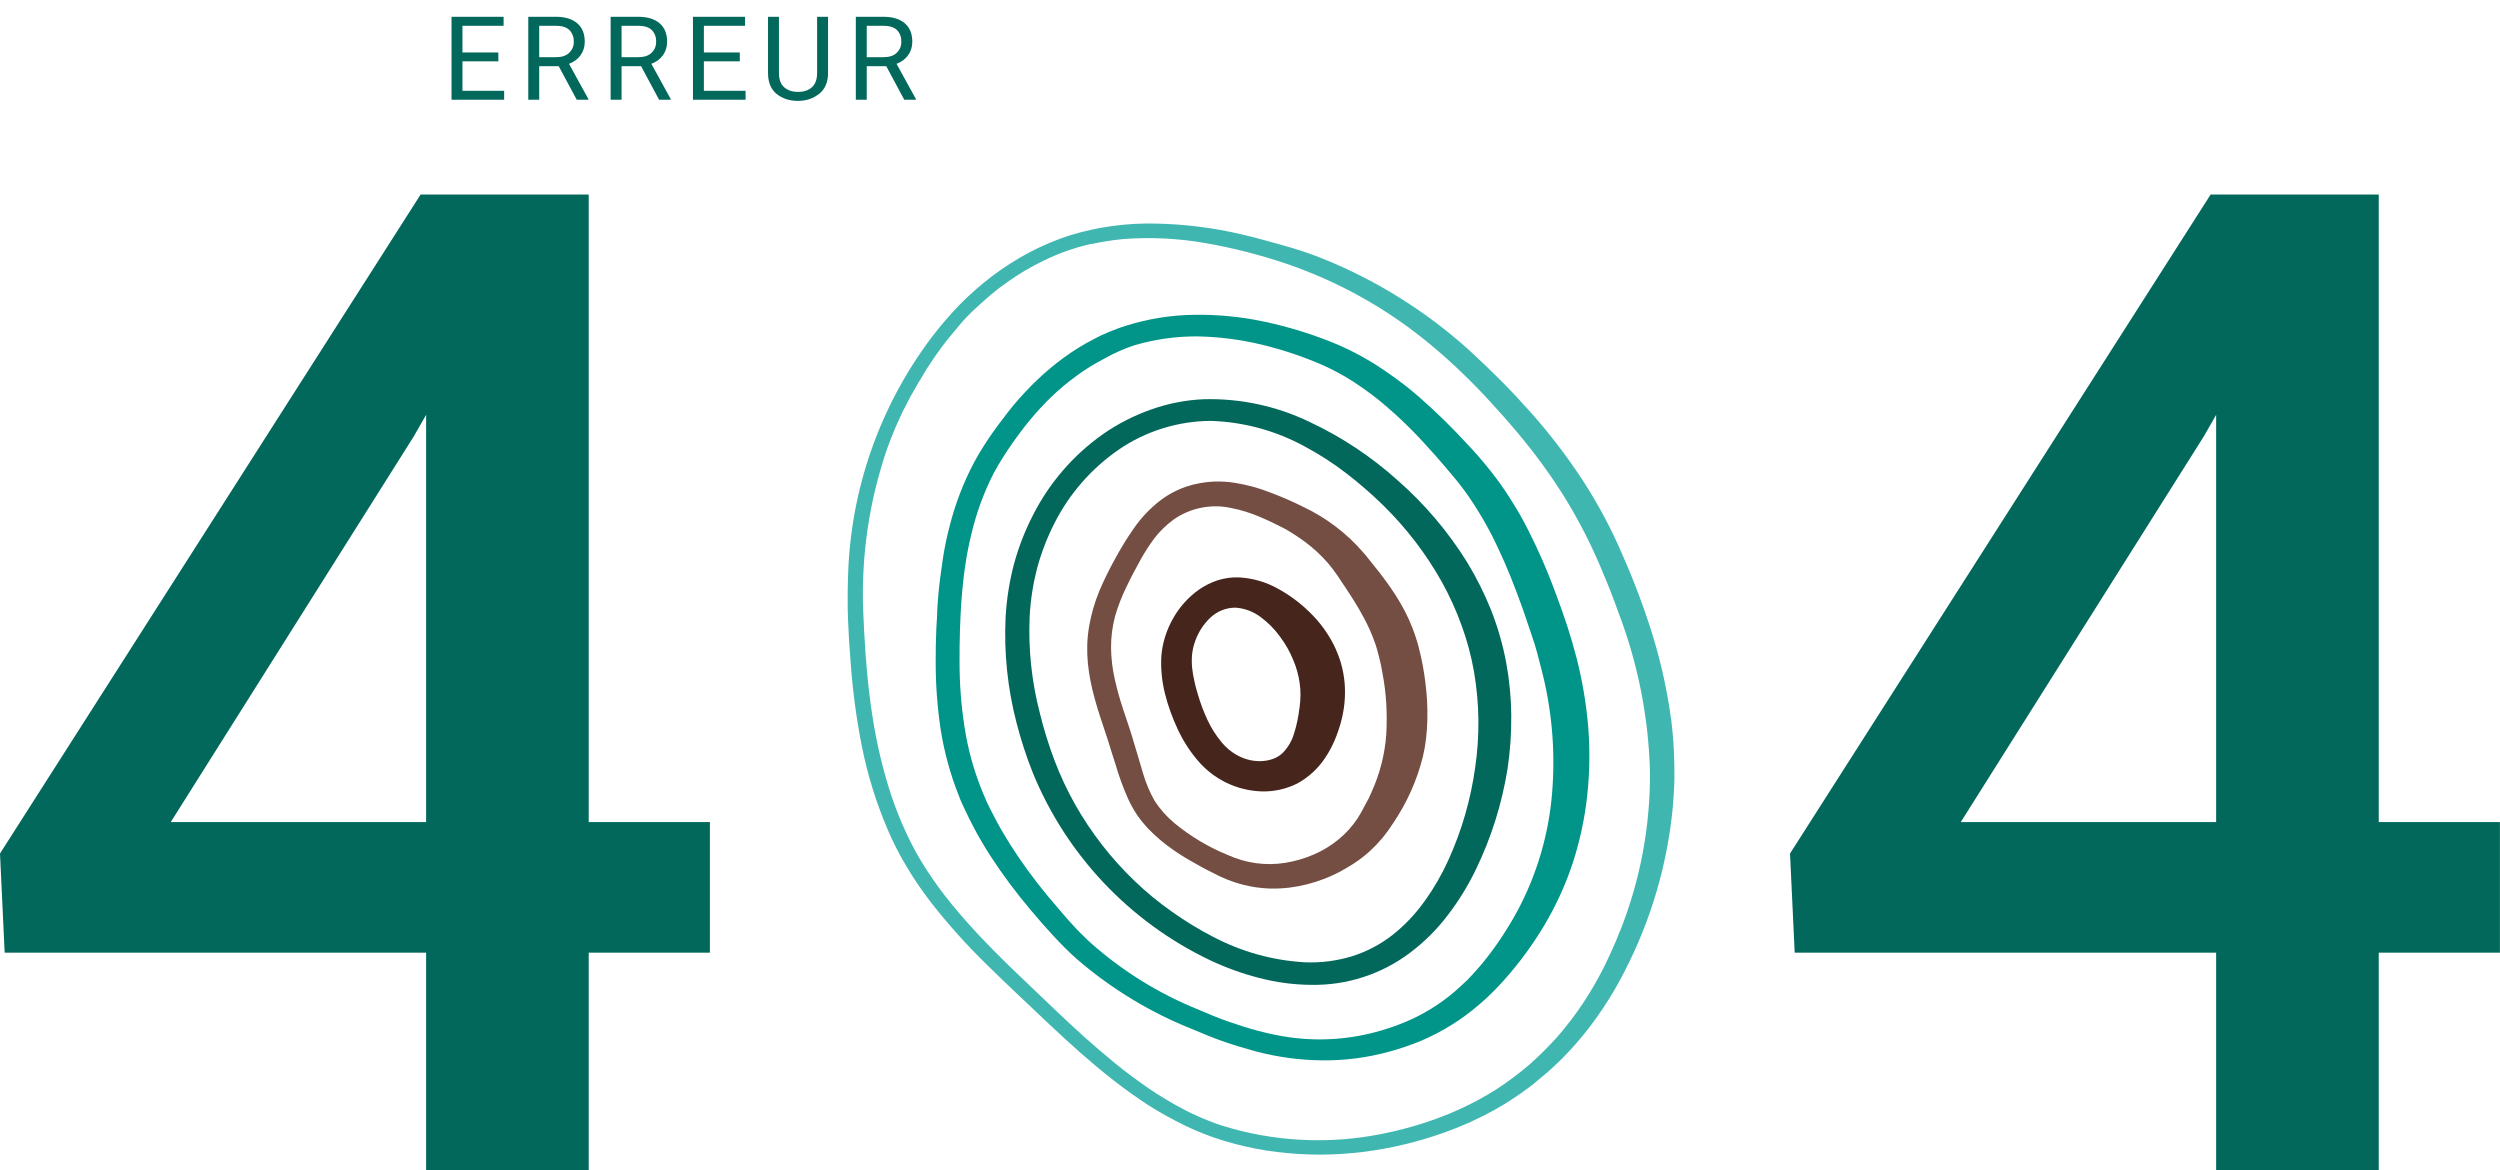
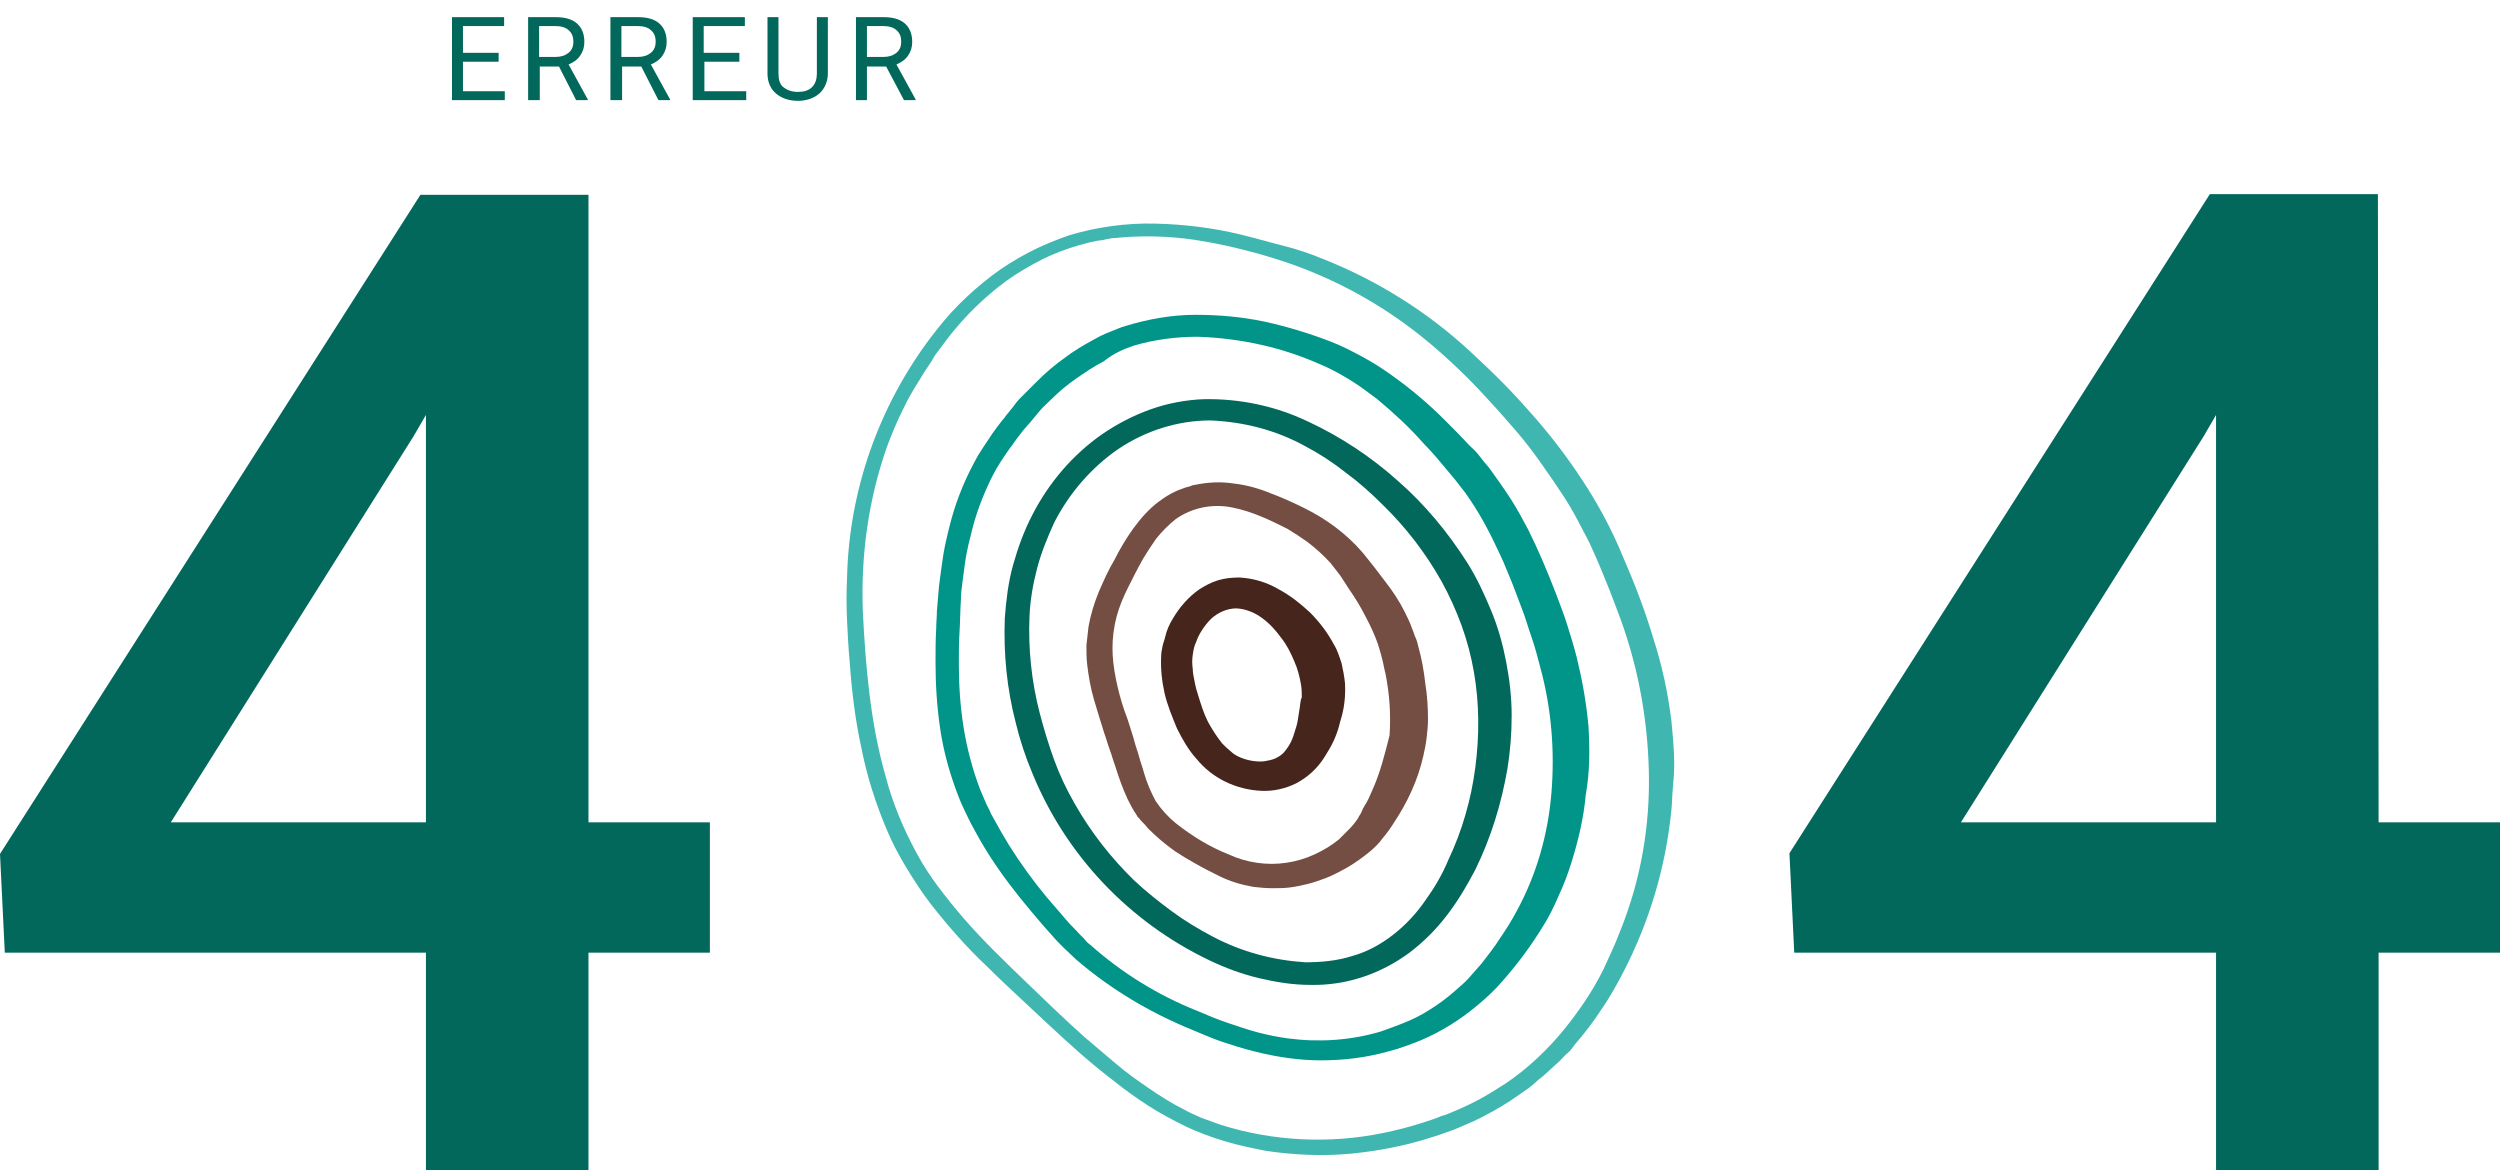
- <svg xmlns="http://www.w3.org/2000/svg" id="Calque_1" data-name="Calque 1" viewBox="0 0 364.52 170.54">
-   <defs>
-     <style>.cls-1,.cls-7{isolation:isolate;}.cls-2,.cls-7{fill:#03685c;}.cls-3{fill:#45251c;}.cls-4{fill:#744d43;}.cls-5{fill:#009588;}.cls-6{fill:#3fb7b0;}.cls-7{font-size:17px;font-family:Roboto-Regular, Roboto;letter-spacing:0.09em;}</style>
-   </defs>
-   <g class="cls-1">
-     <path class="cls-2" d="M238.71,408.26h17.67v19.05H238.71V459H215V427.31H153.55l-.68-14.46,61.33-96.09h24.51Zm-60.94,0H215V348.89L213.22,352Z" transform="translate(-152.87 -288.4)" />
+ <svg xmlns="http://www.w3.org/2000/svg" version="1.1" id="Calque_1" x="0px" y="0px" viewBox="0 0 364.5 170.5" style="enable-background:new 0 0 364.5 170.5;" xml:space="preserve">
+   <style type="text/css">
+ 	.st0{fill:#03685C;}
+ 	.st1{fill:#45251C;}
+ 	.st2{fill:#744D43;}
+ 	.st3{fill:#009588;}
+ 	.st4{fill:#3FB7B0;}
+ 	.st5{enable-background:new    ;}
+ </style>
+   <g>
+     <path class="st0" d="M85.8,119.9h17.7v19H85.8v31.7H62.1v-31.7H0.7L0,124.5l61.3-96.1h24.5V119.9z M24.9,119.9h37.2V60.5l-1.8,3.1   L24.9,119.9z" />
  </g>
-   <g class="cls-1">
-     <path class="cls-2" d="M499.71,408.26h17.67v19.05H499.71V459H476V427.31H414.55l-.68-14.46,61.33-96.09h24.51Zm-60.94,0H476V348.89L474.22,352Z" transform="translate(-152.87 -288.4)" />
+   <g>
+     <path class="st0" d="M346.8,119.9h17.7v19h-17.7v31.7h-23.7v-31.7h-61.5l-0.7-14.5l61.3-96.1h24.5L346.8,119.9z M285.9,119.9h37.2   V60.5l-1.8,3.1L285.9,119.9z" />
  </g>
-   <g id="Ecoteka_short_logo_light" data-name="Ecoteka short logo light">
-     <path id="Tracé_2041-2" data-name="Tracé 2041-2" class="cls-3" d="M348.93,388a16,16,0,0,0-.54-2.92,16.64,16.64,0,0,0-1.09-2.74,17.77,17.77,0,0,0-3.46-4.66,20.78,20.78,0,0,0-4.59-3.42,13.08,13.08,0,0,0-5.69-1.67,9.19,9.19,0,0,0-3.08.4,10.57,10.57,0,0,0-2.72,1.33,12.92,12.92,0,0,0-3.88,4.31,14,14,0,0,0-1.14,2.64c-.13.46-.26.91-.35,1.4a13.64,13.64,0,0,0-.19,1.43,18.29,18.29,0,0,0,.55,5.51,28.65,28.65,0,0,0,1.82,5.07,20,20,0,0,0,2.89,4.55,12.73,12.73,0,0,0,9.31,4.56,10.89,10.89,0,0,0,5.23-1.14,11.39,11.39,0,0,0,4.12-3.8,15.08,15.08,0,0,0,1.35-2.5,20.9,20.9,0,0,0,.92-2.66,16.56,16.56,0,0,0,.54-5.69Zm-6.59,3.64c-.07.61-.17,1.23-.3,1.85a15.33,15.33,0,0,1-.46,1.77,6.8,6.8,0,0,1-1.61,2.85,3.85,3.85,0,0,1-1.23.84,5.32,5.32,0,0,1-1.58.4,6.56,6.56,0,0,1-3.33-.55,7.51,7.51,0,0,1-1.52-.9,8.54,8.54,0,0,1-1.3-1.25,14.93,14.93,0,0,1-2.07-3.25,26,26,0,0,1-1.41-3.75,17.82,17.82,0,0,1-.51-1.94,16.2,16.2,0,0,1-.33-1.95,10.69,10.69,0,0,1,0-2,8.4,8.4,0,0,1,.46-1.92,9.22,9.22,0,0,1,.89-1.81,8.83,8.83,0,0,1,1.3-1.56A5.32,5.32,0,0,1,333,377a6.85,6.85,0,0,1,3.72,1.4,12.92,12.92,0,0,1,2.81,2.86,15.39,15.39,0,0,1,1.9,3.35,13.28,13.28,0,0,1,.95,3.45,11.48,11.48,0,0,1,.11,1.76,15.75,15.75,0,0,1-.14,1.82Z" transform="translate(-152.87 -288.4)" />
-     <path id="Tracé_2042-2" data-name="Tracé 2042-2" class="cls-4" d="M360.71,388a38.08,38.08,0,0,0-1-5.28c-.1-.43-.24-.86-.38-1.3s-.29-.89-.46-1.32a24.19,24.19,0,0,0-1.14-2.55,34.21,34.21,0,0,0-2.88-4.55c-.51-.72-1.06-1.4-1.6-2.07l-.8-1-.4-.5-.43-.5a26.36,26.36,0,0,0-8.68-6.6,50.42,50.42,0,0,0-4.83-2.11,24.45,24.45,0,0,0-5.27-1.43,14.93,14.93,0,0,0-5.69.2,4.12,4.12,0,0,0-.69.18c-.24.07-.47.13-.7.21a14,14,0,0,0-1.34.55,12.89,12.89,0,0,0-2.46,1.51,18.31,18.31,0,0,0-3.77,4,45.16,45.16,0,0,0-2.74,4.46,47.51,47.51,0,0,0-2.3,4.7,24.18,24.18,0,0,0-1.48,5.14,20.26,20.26,0,0,0-.27,2.69,21.82,21.82,0,0,0,.09,2.68,30.25,30.25,0,0,0,1,5.16c.45,1.67,1,3.29,1.54,4.9.29.8.51,1.59.76,2.38s.51,1.58.76,2.4a39.71,39.71,0,0,0,1.76,4.82,16.65,16.65,0,0,0,1.26,2.31,4,4,0,0,0,.38.54c.13.17.26.36.4.53.27.34.57.65.86,1a24.36,24.36,0,0,0,3.93,3.31,31.73,31.73,0,0,0,2.84,1.74c1.18.7,2.39,1.32,3.6,1.9a18.67,18.67,0,0,0,5,1.61,18.28,18.28,0,0,0,2.66.25,19.61,19.61,0,0,0,2.65-.14,20.74,20.74,0,0,0,2.59-.49,22,22,0,0,0,2.5-.8,20.77,20.77,0,0,0,3.28-1.61,18.66,18.66,0,0,0,3.36-2.43,20.76,20.76,0,0,0,1.83-1.92,21.91,21.91,0,0,0,1.56-2.16,30.3,30.3,0,0,0,4.33-9.69,22.58,22.58,0,0,0,.47-2.71c.1-.91.16-1.78.18-2.66A35.56,35.56,0,0,0,360.71,388Zm-7.81,15.8c-.29.69-.62,1.36-1,2-.17.32-.35.68-.53,1s-.35.6-.54.9a15.71,15.71,0,0,1-1.27,1.65,13.87,13.87,0,0,1-1.52,1.45,15.24,15.24,0,0,1-3.62,2.2,17.64,17.64,0,0,1-4.15,1.21,14.76,14.76,0,0,1-4.25.05,15,15,0,0,1-4.14-1.2,30,30,0,0,1-7.78-4.65,14.72,14.72,0,0,1-2.87-3.23,19.14,19.14,0,0,1-1.72-4.1c-.23-.76-.45-1.5-.67-2.27s-.47-1.55-.7-2.33-.46-1.56-.72-2.31-.5-1.52-.76-2.26a45.88,45.88,0,0,1-1.25-4.49,21.76,21.76,0,0,1-.54-4.55,17.54,17.54,0,0,1,.57-4.56A26.26,26.26,0,0,1,317.1,374c.68-1.43,1.43-2.84,2.2-4.22a30.22,30.22,0,0,1,1.85-2.85,14.18,14.18,0,0,1,2.82-2.76,10.67,10.67,0,0,1,8.31-1.72,20.7,20.7,0,0,1,4.43,1.38c1.19.5,2.4,1.09,3.56,1.7a30,30,0,0,1,2.87,1.87,21.05,21.05,0,0,1,3.36,3.11,21.45,21.45,0,0,1,1.36,1.78l1.33,2c.87,1.3,1.69,2.62,2.41,3.95a25.38,25.38,0,0,1,1.79,4c.12.33.21.67.31,1s.19.72.28,1.08c.18.72.34,1.45.46,2.2A35.05,35.05,0,0,1,355,391a39.39,39.39,0,0,1,0,4.48,24.48,24.48,0,0,1-2.13,8.37Z" transform="translate(-152.87 -288.4)" />
-     <path id="Tracé_2043-2" data-name="Tracé 2043-2" class="cls-5" d="M384.44,394.33a61.91,61.91,0,0,0-1.68-9.95q-.63-2.43-1.41-4.82c-.53-1.59-1.08-3.14-1.66-4.69a85.07,85.07,0,0,0-4-9.19,48.94,48.94,0,0,0-2.51-4.4,44.73,44.73,0,0,0-2.94-4.17c-.52-.68-1.09-1.33-1.65-2s-1.1-1.23-1.67-1.84c-1.13-1.22-2.27-2.42-3.46-3.58s-2.42-2.31-3.69-3.42-2.6-2.14-4-3.13a42.84,42.84,0,0,0-4.3-2.74,39.78,39.78,0,0,0-4.62-2.19,60.12,60.12,0,0,0-9.64-2.91,45.5,45.5,0,0,0-10.08-1,34.45,34.45,0,0,0-10.07,1.59c-.82.24-1.62.57-2.42.88a19.82,19.82,0,0,0-2.33,1.1,33.2,33.2,0,0,0-4.33,2.68,37.93,37.93,0,0,0-3.89,3.26c-.62.57-1.2,1.19-1.78,1.8-.29.3-.57.62-.85.93s-.54.63-.82.95l-.8,1c-.26.33-.51.66-.76,1-.52.65-1,1.34-1.48,2s-.93,1.38-1.39,2.09l-.66,1.08-.62,1.1a41.88,41.88,0,0,0-3.61,9.4c-.42,1.62-.76,3.26-1,4.9s-.47,3.29-.62,4.94l-.1,1.24-.08,1.24c0,.83-.08,1.64-.12,2.46-.07,1.64-.11,3.29-.1,4.94a65.71,65.71,0,0,0,.73,9.91,45.11,45.11,0,0,0,2.64,9.62c.28.78.64,1.52,1,2.27s.71,1.5,1.11,2.23c.76,1.48,1.61,2.89,2.5,4.29a78.61,78.61,0,0,0,5.9,7.92c1.06,1.26,2.14,2.5,3.25,3.7.55.6,1.13,1.2,1.71,1.78s1.17,1.14,1.8,1.69a59.37,59.37,0,0,0,16.78,10.17c1.52.64,3,1.26,4.55,1.8s3.11,1,4.7,1.44a39.52,39.52,0,0,0,9.73,1.31,35.36,35.36,0,0,0,9.76-1.28,39.12,39.12,0,0,0,4.68-1.6,32.4,32.4,0,0,0,8.4-5.25,36.66,36.66,0,0,0,3.56-3.49,52.31,52.31,0,0,0,5.9-8,47.31,47.31,0,0,0,2.34-4.46,43.52,43.52,0,0,0,1.84-4.67,49.06,49.06,0,0,0,2.12-9.87A53.06,53.06,0,0,0,384.44,394.33Zm-66.25-55.56a31.65,31.65,0,0,1,9.33-1.32,43.4,43.4,0,0,1,9.35,1.21,53.86,53.86,0,0,1,8.92,3,34,34,0,0,1,4.12,2.21c1.31.84,2.59,1.75,3.81,2.71a62.27,62.27,0,0,1,6.83,6.46c1.07,1.15,2.1,2.32,3.12,3.52l1.52,1.81.71.9.69.92a51.18,51.18,0,0,1,4.65,8q1,2.1,1.87,4.26c.58,1.44,1.12,2.9,1.66,4.37s1,3,1.51,4.43.9,3,1.27,4.45a53.84,53.84,0,0,1,1.64,18.18,43.94,43.94,0,0,1-5.07,17.34q-1.08,2-2.36,3.92c-.84,1.27-1.75,2.49-2.71,3.67-.48.6-1,1.14-1.5,1.71a17,17,0,0,1-1.6,1.58,26.35,26.35,0,0,1-3.5,2.8,27.56,27.56,0,0,1-3.9,2.18,32.15,32.15,0,0,1-4.24,1.56,31.61,31.61,0,0,1-13.47,1,38.47,38.47,0,0,1-4.49-.93c-1.48-.38-2.94-.86-4.41-1.37s-2.9-1.11-4.33-1.73a54.09,54.09,0,0,1-15.71-9.73c-.29-.25-.56-.52-.84-.8l-.82-.8c-.52-.57-1.06-1.1-1.58-1.7-1-1.18-2.07-2.37-3.06-3.58a74,74,0,0,1-5.5-7.56c-.82-1.32-1.61-2.66-2.31-4.05-.19-.34-.36-.68-.52-1l-.49-1c-.3-.71-.63-1.41-.9-2.14a41.36,41.36,0,0,1-2.39-8.95,60.78,60.78,0,0,1-.71-9.33c0-1.57,0-3.15.06-4.72s.12-3.15.25-4.71c.05-.79.15-1.56.22-2.34s.18-1.56.3-2.33q.34-2.33.9-4.62a39.52,39.52,0,0,1,3.22-8.8,44.37,44.37,0,0,1,2.46-4c.46-.64.89-1.3,1.38-1.92l.71-.94.75-.92c.49-.62,1-1.18,1.55-1.78s1.08-1.15,1.66-1.69a33.56,33.56,0,0,1,3.6-3,28.12,28.12,0,0,1,4-2.48A24.52,24.52,0,0,1,318.19,338.77Z" transform="translate(-152.87 -288.4)" />
-     <path id="Tracé_2044-2" data-name="Tracé 2044-2" class="cls-6" d="M397,399.86a57.63,57.63,0,0,0-.43-6.3,77,77,0,0,0-2.66-12.3,107,107,0,0,0-4.38-11.75,71.64,71.64,0,0,0-5.91-11.11,84.24,84.24,0,0,0-7.67-10c-1.4-1.56-2.82-3.09-4.29-4.56s-3-2.93-4.53-4.34a71.94,71.94,0,0,0-21.25-13.33c-1.94-.79-3.95-1.45-5.95-2s-4-1.14-6.07-1.61A59.75,59.75,0,0,0,321.36,321a39.59,39.59,0,0,0-12.52,1.72,37.67,37.67,0,0,0-5.86,2.47,42.15,42.15,0,0,0-5.36,3.4,46,46,0,0,0-4.76,4.17,53,53,0,0,0-4.1,4.76,60.62,60.62,0,0,0-12.24,35c-.07,2.09-.08,4.18,0,6.26s.21,4.14.38,6.2a98.9,98.9,0,0,0,1.66,12.36,61.41,61.41,0,0,0,3.7,11.92,41.86,41.86,0,0,0,2.85,5.58,51.58,51.58,0,0,0,3.52,5.16,90.87,90.87,0,0,0,8.31,9.24c1.47,1.46,3,2.88,4.47,4.3l4.5,4.25c3,2.83,6.07,5.6,9.35,8.15,1.63,1.27,3.32,2.47,5.05,3.61a56.19,56.19,0,0,0,5.41,3,38.71,38.71,0,0,0,5.79,2.24,46.43,46.43,0,0,0,6.05,1.37,50.78,50.78,0,0,0,12.38.38A54.85,54.85,0,0,0,362.09,454c1-.33,2-.68,2.92-1.05l1.44-.6.72-.3.7-.34a41.79,41.79,0,0,0,5.43-3c.88-.56,1.72-1.18,2.56-1.79.42-.31.82-.64,1.23-1s.8-.65,1.2-1c.8-.67,1.54-1.4,2.3-2.12.38-.38.72-.76,1.08-1.14s.71-.76,1.05-1.16a47.16,47.16,0,0,0,3.82-5,51.92,51.92,0,0,0,3.17-5.4,65.7,65.7,0,0,0,7.06-23.94c.11-1.05.15-2.1.21-3.15S397,400.91,397,399.86Zm-7.94,24.33c-.72,1.86-1.56,3.68-2.44,5.46a51.64,51.64,0,0,1-3,5.13,49.69,49.69,0,0,1-3.6,4.71,50.2,50.2,0,0,1-4.2,4.18,46.93,46.93,0,0,1-4.75,3.55,44.61,44.61,0,0,1-5.22,2.84l-1.36.6c-.45.2-.93.38-1.39.55-.92.38-1.87.67-2.81,1a55.07,55.07,0,0,1-5.78,1.49,47,47,0,0,1-23.59-1.22c-.46-.17-.94-.3-1.4-.5l-1.38-.55c-.9-.41-1.81-.8-2.69-1.28a49.4,49.4,0,0,1-5.13-3.08c-1.65-1.14-3.26-2.33-4.82-3.6s-3.09-2.59-4.6-3.94c-3-2.7-5.91-5.55-8.86-8.35s-5.82-5.63-8.47-8.66c-1.33-1.51-2.61-3.06-3.8-4.68a53.54,53.54,0,0,1-3.25-5A52,52,0,0,1,282,401.67c-2.23-7.74-2.93-15.88-3.26-24a65,65,0,0,1,3.49-23.87,53.6,53.6,0,0,1,2.36-5.58l.7-1.35.35-.68.38-.66.76-1.33.79-1.3.38-.65.42-.63c.28-.42.55-.85.84-1.27.6-.81,1.17-1.65,1.81-2.44s1.29-1.56,1.94-2.33a25.76,25.76,0,0,1,2.12-2.19c.74-.66,1.49-1.37,2.25-2a27,27,0,0,1,2.41-1.85,35.28,35.28,0,0,1,5.23-3.1,31.58,31.58,0,0,1,7-2.48l.15,0,.9-.18.76-.14.44-.07,1.08-.16.42-.05,1-.11a48.25,48.25,0,0,1,11.94.6,79.6,79.6,0,0,1,11.76,3,66.32,66.32,0,0,1,21,11.77,88.27,88.27,0,0,1,8.73,8.35c1.37,1.48,2.72,3,4,4.53s2.53,3.13,3.71,4.75,2.3,3.29,3.35,5,2,3.45,2.91,5.23c.45.89.87,1.8,1.29,2.7s.82,1.84,1.2,2.77c.79,1.85,1.52,3.73,2.19,5.62a70.17,70.17,0,0,1,4.65,23.35,61.72,61.72,0,0,1-4.38,23.29Z" transform="translate(-152.87 -288.4)" />
-     <path id="Tracé_2045-2" data-name="Tracé 2045-2" class="cls-2" d="M373.23,392.73a45.31,45.31,0,0,0-.76-7.8,42.07,42.07,0,0,0-2.18-7.55,47.1,47.1,0,0,0-3.5-7,53.18,53.18,0,0,0-10.08-11.9,52.58,52.58,0,0,0-13-8.61,33.42,33.42,0,0,0-15.3-3.26,26.07,26.07,0,0,0-7.76,1.52,29.36,29.36,0,0,0-7,3.6,32.4,32.4,0,0,0-10.16,11.77,36.54,36.54,0,0,0-2.81,7.28,39.2,39.2,0,0,0-1.19,7.69,51.44,51.44,0,0,0,1.6,15.33,60.32,60.32,0,0,0,2.39,7.33,52.19,52.19,0,0,0,25.81,27.27A39.8,39.8,0,0,0,336.5,431a30.69,30.69,0,0,0,7.57,1,23.21,23.21,0,0,0,14.38-4.67,27.94,27.94,0,0,0,5.5-5.47,37.83,37.83,0,0,0,4.07-6.59,52.78,52.78,0,0,0,4.66-14.76,48.35,48.35,0,0,0,.54-7.79Zm-12.6,27a23.92,23.92,0,0,1-4.72,5,18.8,18.8,0,0,1-6,3.13,20.65,20.65,0,0,1-6.77.85A32.64,32.64,0,0,1,329.76,425a48.66,48.66,0,0,1-6-3.66,45.43,45.43,0,0,1-5.47-4.5,48.63,48.63,0,0,1-8.67-11.16,47.66,47.66,0,0,1-3-6.42,58.1,58.1,0,0,1-2.11-6.8A47.47,47.47,0,0,1,303,378.36a35.55,35.55,0,0,1,1.06-7,34,34,0,0,1,2.55-6.66A28.93,28.93,0,0,1,315.93,354a24,24,0,0,1,13.5-4.23,30.48,30.48,0,0,1,13.7,3.74,43.52,43.52,0,0,1,6,3.87,59.93,59.93,0,0,1,5.39,4.67,49.86,49.86,0,0,1,8.59,11.21,44.07,44.07,0,0,1,2.89,6.38,39.29,39.29,0,0,1,1.8,6.75,44.28,44.28,0,0,1,.16,13.93,48.79,48.79,0,0,1-3.88,13.43,35.42,35.42,0,0,1-3.45,6Z" transform="translate(-152.87 -288.4)" />
+   <g id="Ecoteka_short_logo_light">
+     <path id="Tracé_2041-2" class="st1" d="M196.1,99.6c-0.1-1-0.3-2-0.5-2.9c-0.3-0.9-0.6-1.9-1.1-2.7c-0.9-1.7-2.1-3.3-3.5-4.7   c-1.4-1.3-2.9-2.5-4.6-3.4c-1.7-1-3.7-1.6-5.7-1.7c-1,0-2.1,0.1-3.1,0.4c-1,0.3-1.9,0.8-2.7,1.3c-1.6,1.1-2.9,2.6-3.9,4.3   c-0.5,0.8-0.9,1.7-1.1,2.6c-0.1,0.5-0.3,0.9-0.4,1.4c-0.1,0.5-0.2,1-0.2,1.4c-0.1,1.9,0.1,3.7,0.5,5.5c0.4,1.7,1.1,3.4,1.8,5.1   c0.8,1.6,1.7,3.2,2.9,4.5c2.3,2.8,5.7,4.4,9.3,4.6c1.8,0.1,3.6-0.3,5.2-1.1c1.7-0.9,3.1-2.2,4.1-3.8c0.5-0.8,1-1.6,1.4-2.5   c0.4-0.9,0.7-1.8,0.9-2.7C196,103.4,196.2,101.5,196.1,99.6L196.1,99.6z M189.5,103.2c-0.1,0.6-0.2,1.2-0.3,1.9   c-0.1,0.6-0.3,1.2-0.5,1.8c-0.3,1.1-0.8,2-1.6,2.9c-0.4,0.4-0.8,0.6-1.2,0.8c-0.5,0.2-1,0.3-1.6,0.4c-1.1,0.1-2.3-0.1-3.3-0.5   c-0.5-0.2-1.1-0.5-1.5-0.9c-0.5-0.4-0.9-0.8-1.3-1.2c-0.8-1-1.5-2.1-2.1-3.2c-0.6-1.2-1-2.5-1.4-3.8c-0.2-0.6-0.4-1.3-0.5-1.9   c-0.1-0.6-0.3-1.3-0.3-2c-0.1-0.7-0.1-1.3,0-2c0.1-0.7,0.2-1.3,0.5-1.9c0.2-0.6,0.5-1.2,0.9-1.8c0.4-0.6,0.8-1.1,1.3-1.6   c1-0.9,2.3-1.5,3.7-1.5c1.4,0.1,2.6,0.6,3.7,1.4c1.1,0.8,2,1.8,2.8,2.9c0.8,1,1.4,2.2,1.9,3.4c0.5,1.1,0.8,2.3,1,3.5   c0.1,0.6,0.1,1.2,0.1,1.8C189.6,102,189.6,102.6,189.5,103.2L189.5,103.2z" />
+     <path id="Tracé_2042-2" class="st2" d="M207.8,99.6c-0.2-1.8-0.5-3.5-1-5.3c-0.1-0.4-0.2-0.9-0.4-1.3s-0.3-0.9-0.5-1.3   c-0.3-0.9-0.7-1.7-1.1-2.5c-0.8-1.6-1.8-3.1-2.9-4.5c-0.5-0.7-1.1-1.4-1.6-2.1l-0.8-1l-0.4-0.5l-0.4-0.5c-2.4-2.8-5.4-5-8.7-6.6   c-1.6-0.8-3.2-1.5-4.8-2.1c-1.7-0.7-3.5-1.2-5.3-1.4c-1.9-0.3-3.8-0.2-5.7,0.2c-0.2,0-0.5,0.1-0.7,0.2c-0.2,0.1-0.5,0.1-0.7,0.2   c-0.5,0.2-0.9,0.3-1.3,0.5c-0.9,0.4-1.7,0.9-2.5,1.5c-1.5,1.1-2.7,2.5-3.8,4c-1,1.4-1.9,2.9-2.7,4.5c-0.9,1.5-1.6,3.1-2.3,4.7   c-0.7,1.7-1.2,3.4-1.5,5.1c-0.1,0.9-0.2,1.8-0.3,2.7c0,0.9,0,1.8,0.1,2.7c0.2,1.7,0.5,3.5,1,5.2c0.5,1.7,1,3.3,1.5,4.9   c0.3,0.8,0.5,1.6,0.8,2.4s0.5,1.6,0.8,2.4c0.5,1.6,1.1,3.3,1.8,4.8c0.4,0.8,0.8,1.6,1.3,2.3c0.1,0.2,0.2,0.4,0.4,0.5   c0.1,0.2,0.3,0.4,0.4,0.5c0.3,0.3,0.6,0.6,0.9,1c1.2,1.2,2.5,2.3,3.9,3.3c0.9,0.6,1.9,1.2,2.8,1.7c1.2,0.7,2.4,1.3,3.6,1.9   c1.6,0.8,3.3,1.3,5,1.6c0.9,0.1,1.8,0.2,2.7,0.2c0.9,0,1.8,0,2.6-0.1c0.9-0.1,1.7-0.3,2.6-0.5c0.8-0.2,1.7-0.5,2.5-0.8   c1.1-0.4,2.2-1,3.3-1.6c1.2-0.7,2.3-1.5,3.4-2.4c0.7-0.6,1.3-1.2,1.8-1.9c0.6-0.7,1.1-1.4,1.6-2.2c2-3,3.5-6.2,4.3-9.7   c0.2-0.9,0.4-1.8,0.5-2.7c0.1-0.9,0.2-1.8,0.2-2.7C208.2,103.2,208.1,101.4,207.8,99.6z M200,115.4c-0.3,0.7-0.6,1.4-1,2   c-0.2,0.3-0.4,0.7-0.5,1s-0.4,0.6-0.5,0.9c-0.4,0.6-0.8,1.1-1.3,1.6c-0.5,0.5-1,1-1.5,1.5c-1.1,0.9-2.3,1.6-3.6,2.2   c-1.3,0.6-2.7,1-4.1,1.2c-1.4,0.2-2.8,0.2-4.2,0c-1.4-0.2-2.8-0.6-4.1-1.2c-2.8-1.1-5.4-2.7-7.8-4.6c-1.1-0.9-2.1-2-2.9-3.2   c-0.7-1.3-1.3-2.7-1.7-4.1c-0.2-0.8-0.5-1.5-0.7-2.3s-0.5-1.5-0.7-2.3s-0.5-1.6-0.7-2.3s-0.5-1.5-0.8-2.3c-0.5-1.5-0.9-3-1.2-4.5   c-0.3-1.5-0.5-3-0.5-4.5c0-1.5,0.2-3.1,0.6-4.6c0.4-1.5,1-2.9,1.7-4.3c0.7-1.4,1.4-2.8,2.2-4.2c0.6-1,1.2-1.9,1.9-2.9   c0.8-1,1.8-2,2.8-2.8c2.4-1.7,5.4-2.3,8.3-1.7c1.5,0.3,3,0.8,4.4,1.4c1.2,0.5,2.4,1.1,3.6,1.7c1,0.6,1.9,1.2,2.9,1.9   c1.2,0.9,2.4,2,3.4,3.1c0.5,0.6,0.9,1.2,1.4,1.8l1.3,2c0.9,1.3,1.7,2.6,2.4,4c0.7,1.3,1.3,2.6,1.8,4c0.1,0.3,0.2,0.7,0.3,1   s0.2,0.7,0.3,1.1c0.2,0.7,0.3,1.5,0.5,2.2c0.3,1.5,0.5,3,0.6,4.5c0.1,1.5,0.1,3,0,4.5C201.9,110,201.2,112.8,200,115.4L200,115.4z" />
+     <path id="Tracé_2043-2" class="st3" d="M231.6,105.9c-0.3-3.4-0.9-6.7-1.7-10c-0.4-1.6-0.9-3.2-1.4-4.8c-0.5-1.6-1.1-3.1-1.7-4.7   c-1.2-3.1-2.5-6.2-4-9.2c-0.8-1.5-1.6-3-2.5-4.4c-0.9-1.4-1.9-2.8-2.9-4.2c-0.5-0.7-1.1-1.3-1.6-2s-1.1-1.2-1.7-1.8   c-1.1-1.2-2.3-2.4-3.5-3.6s-2.4-2.3-3.7-3.4s-2.6-2.1-4-3.1c-1.4-1-2.8-1.9-4.3-2.7c-1.5-0.8-3-1.6-4.6-2.2   c-3.1-1.2-6.4-2.2-9.6-2.9c-3.3-0.7-6.7-1-10.1-1c-3.4,0-6.8,0.6-10.1,1.6c-0.8,0.2-1.6,0.6-2.4,0.9c-0.8,0.3-1.6,0.7-2.3,1.1   c-1.5,0.8-3,1.7-4.3,2.7c-1.4,1-2.7,2.1-3.9,3.3c-0.6,0.6-1.2,1.2-1.8,1.8c-0.3,0.3-0.6,0.6-0.9,0.9s-0.5,0.6-0.8,1l-0.8,1   c-0.3,0.3-0.5,0.7-0.8,1c-0.5,0.6-1,1.3-1.5,2s-0.9,1.4-1.4,2.1l-0.7,1.1l-0.6,1.1c-1.6,3-2.8,6.1-3.6,9.4c-0.4,1.6-0.8,3.3-1,4.9   s-0.5,3.3-0.6,4.9l-0.1,1.2l-0.1,1.2c0,0.8-0.1,1.6-0.1,2.5c-0.1,1.6-0.1,3.3-0.1,4.9c0,3.3,0.2,6.6,0.7,9.9   c0.5,3.3,1.4,6.5,2.6,9.6c0.3,0.8,0.6,1.5,1,2.3s0.7,1.5,1.1,2.2c0.8,1.5,1.6,2.9,2.5,4.3c1.8,2.8,3.8,5.4,5.9,7.9   c1.1,1.3,2.1,2.5,3.2,3.7c0.5,0.6,1.1,1.2,1.7,1.8s1.2,1.1,1.8,1.7c5,4.3,10.7,7.7,16.8,10.2c1.5,0.6,3,1.3,4.5,1.8s3.1,1,4.7,1.4   c3.2,0.8,6.4,1.3,9.7,1.3c3.3,0,6.6-0.4,9.8-1.3c1.6-0.4,3.2-1,4.7-1.6c3.1-1.3,5.9-3.1,8.4-5.2c1.3-1.1,2.5-2.2,3.6-3.5   c2.2-2.5,4.2-5.2,5.9-8c0.9-1.4,1.6-2.9,2.3-4.5c0.7-1.5,1.3-3.1,1.8-4.7c1-3.2,1.8-6.5,2.1-9.9   C231.8,112.6,231.8,109.3,231.6,105.9z M165.3,50.4c3-0.9,6.2-1.3,9.3-1.3c3.2,0.1,6.3,0.5,9.4,1.2c3.1,0.7,6,1.7,8.9,3   c1.4,0.6,2.8,1.4,4.1,2.2c1.3,0.8,2.6,1.8,3.8,2.7c2.4,2,4.7,4.1,6.8,6.5c1.1,1.1,2.1,2.3,3.1,3.5l1.5,1.8l0.7,0.9l0.7,0.9   c1.8,2.5,3.3,5.2,4.6,8c0.7,1.4,1.3,2.8,1.9,4.3c0.6,1.4,1.1,2.9,1.7,4.4s1,3,1.5,4.4s0.9,3,1.3,4.5c1.6,5.9,2.1,12.1,1.6,18.2   c-0.5,6.1-2.2,12-5.1,17.3c-0.7,1.3-1.5,2.6-2.4,3.9c-0.8,1.3-1.8,2.5-2.7,3.7c-0.5,0.6-1,1.1-1.5,1.7c-0.5,0.6-1,1.1-1.6,1.6   c-1.1,1-2.3,2-3.5,2.8c-1.2,0.8-2.5,1.6-3.9,2.2c-1.4,0.6-2.8,1.1-4.2,1.6c-4.4,1.3-9,1.6-13.5,1c-1.5-0.2-3-0.5-4.5-0.9   c-1.5-0.4-2.9-0.9-4.4-1.4s-2.9-1.1-4.3-1.7c-5.8-2.3-11.1-5.6-15.7-9.7c-0.3-0.2-0.6-0.5-0.8-0.8l-0.8-0.8   c-0.5-0.6-1.1-1.1-1.6-1.7c-1-1.2-2.1-2.4-3.1-3.6c-2-2.4-3.8-4.9-5.5-7.6c-0.8-1.3-1.6-2.7-2.3-4c-0.2-0.3-0.4-0.7-0.5-1l-0.5-1   c-0.3-0.7-0.6-1.4-0.9-2.1c-1.1-2.9-1.9-5.9-2.4-9c-0.5-3.1-0.7-6.2-0.7-9.3c0-1.6,0-3.1,0.1-4.7s0.1-3.1,0.2-4.7   c0-0.8,0.1-1.6,0.2-2.3s0.2-1.6,0.3-2.3c0.2-1.6,0.5-3.1,0.9-4.6c0.7-3.1,1.8-6,3.2-8.8c0.7-1.4,1.6-2.7,2.5-4   c0.5-0.6,0.9-1.3,1.4-1.9l0.7-0.9l0.8-0.9c0.5-0.6,1-1.2,1.5-1.8s1.1-1.1,1.7-1.7c1.1-1.1,2.3-2.1,3.6-3c1.3-0.9,2.6-1.8,4-2.5   C162.4,51.5,163.8,50.9,165.3,50.4z" />
+     <path id="Tracé_2044-2" class="st4" d="M244.1,111.5c0-2.1-0.2-4.2-0.4-6.3c-0.5-4.2-1.4-8.3-2.7-12.3c-1.2-4-2.7-7.9-4.4-11.8   c-1.6-3.9-3.6-7.6-5.9-11.1c-2.3-3.5-4.9-6.9-7.7-10c-1.4-1.6-2.8-3.1-4.3-4.6s-3-2.9-4.5-4.3c-6.2-5.7-13.4-10.2-21.2-13.3   c-1.9-0.8-4-1.5-6-2s-4-1.1-6.1-1.6c-4.1-1-8.3-1.5-12.5-1.6c-4.2-0.1-8.5,0.5-12.5,1.7c-2,0.7-4,1.5-5.9,2.5   c-1.9,1-3.7,2.1-5.4,3.4c-1.7,1.3-3.3,2.7-4.8,4.2c-1.5,1.5-2.8,3.1-4.1,4.8c-7.6,10.1-11.9,22.3-12.2,35c-0.1,2.1-0.1,4.2,0,6.3   s0.2,4.1,0.4,6.2c0.3,4.2,0.8,8.3,1.7,12.4c0.8,4.1,2.1,8.1,3.7,11.9c0.8,1.9,1.8,3.8,2.9,5.6c1.1,1.8,2.2,3.5,3.5,5.2   c2.6,3.3,5.3,6.4,8.3,9.2c1.5,1.5,3,2.9,4.5,4.3l4.5,4.2c3,2.8,6.1,5.6,9.4,8.1c1.6,1.3,3.3,2.5,5,3.6c1.7,1.1,3.6,2.1,5.4,3   c1.9,0.9,3.8,1.6,5.8,2.2c2,0.6,4,1,6,1.4c4.1,0.6,8.3,0.8,12.4,0.4c4.1-0.4,8.2-1.2,12.1-2.5c1-0.3,2-0.7,2.9-1l1.4-0.6l0.7-0.3   l0.7-0.3c1.9-0.9,3.7-1.9,5.4-3c0.9-0.6,1.7-1.2,2.6-1.8c0.4-0.3,0.8-0.6,1.2-1s0.8-0.6,1.2-1c0.8-0.7,1.5-1.4,2.3-2.1   c0.4-0.4,0.7-0.8,1.1-1.1s0.7-0.8,1-1.2c1.4-1.6,2.7-3.3,3.8-5c1.2-1.7,2.2-3.5,3.2-5.4c3.9-7.5,6.3-15.6,7.1-23.9   c0.1-1,0.1-2.1,0.2-3.1S244.1,112.5,244.1,111.5z M236.2,135.8c-0.7,1.9-1.6,3.7-2.4,5.5c-0.9,1.8-1.9,3.5-3,5.1   c-1.1,1.6-2.3,3.2-3.6,4.7c-1.3,1.5-2.7,2.9-4.2,4.2c-1.5,1.3-3.1,2.5-4.8,3.5c-1.7,1.1-3.4,2-5.2,2.8l-1.4,0.6   c-0.5,0.2-0.9,0.4-1.4,0.5c-0.9,0.4-1.9,0.7-2.8,1c-1.9,0.6-3.8,1.1-5.8,1.5c-7.8,1.6-16,1.2-23.6-1.2c-0.5-0.2-0.9-0.3-1.4-0.5   l-1.4-0.5c-0.9-0.4-1.8-0.8-2.7-1.3c-1.8-0.9-3.5-2-5.1-3.1c-1.6-1.1-3.3-2.3-4.8-3.6s-3.1-2.6-4.6-3.9c-3-2.7-5.9-5.5-8.9-8.4   s-5.8-5.6-8.5-8.7c-1.3-1.5-2.6-3.1-3.8-4.7c-1.2-1.6-2.3-3.3-3.2-5c-1.9-3.5-3.5-7.3-4.5-11.2c-2.2-7.7-2.9-15.9-3.3-24   c-0.3-8.1,0.8-16.2,3.5-23.9c0.7-1.9,1.5-3.8,2.4-5.6l0.7-1.4l0.4-0.7l0.4-0.7l0.8-1.3l0.8-1.3l0.4-0.6l0.4-0.6   c0.3-0.4,0.5-0.9,0.8-1.3c0.6-0.8,1.2-1.6,1.8-2.4s1.3-1.6,1.9-2.3c0.7-0.8,1.4-1.5,2.1-2.2c0.7-0.7,1.5-1.4,2.2-2   c0.8-0.7,1.6-1.3,2.4-1.9c1.7-1.2,3.4-2.2,5.2-3.1c2.2-1.1,4.6-1.9,7-2.5h0.1l0.9-0.2l0.8-0.1l0.4-0.1l1.1-0.2l0.4,0l1-0.1   c4-0.3,8-0.1,11.9,0.6c4,0.7,7.9,1.7,11.8,3c7.7,2.6,14.8,6.6,21,11.8c3.1,2.6,6,5.4,8.7,8.4c1.4,1.5,2.7,3,4,4.5s2.5,3.1,3.7,4.8   s2.3,3.3,3.4,5s2,3.5,2.9,5.2c0.5,0.9,0.9,1.8,1.3,2.7s0.8,1.8,1.2,2.8c0.8,1.9,1.5,3.7,2.2,5.6c2.9,7.5,4.4,15.4,4.6,23.4   C240.6,120.5,239.2,128.4,236.2,135.8L236.2,135.8z" />
+     <path id="Tracé_2045-2" class="st0" d="M220.4,104.3c0-2.6-0.3-5.2-0.8-7.8c-0.5-2.6-1.2-5.1-2.2-7.5c-1-2.4-2.1-4.8-3.5-7   c-2.8-4.4-6.2-8.5-10.1-11.9c-3.9-3.5-8.3-6.4-13-8.6c-4.8-2.3-10-3.4-15.3-3.3c-2.6,0.1-5.3,0.6-7.8,1.5c-2.5,0.9-4.8,2.1-7,3.6   c-4.3,3-7.8,7.1-10.2,11.8c-1.2,2.3-2.1,4.8-2.8,7.3c-0.7,2.5-1,5.1-1.2,7.7c-0.2,5.2,0.3,10.3,1.6,15.3c0.6,2.5,1.4,4.9,2.4,7.3   c4.9,12,14.1,21.7,25.8,27.3c2.3,1.1,4.7,2,7.2,2.6c2.5,0.6,5,1,7.6,1c5.2,0.1,10.2-1.6,14.4-4.7c2.1-1.6,3.9-3.4,5.5-5.5   c1.6-2.1,2.9-4.3,4.1-6.6c2.3-4.7,3.8-9.6,4.7-14.8C220.2,109.5,220.4,106.9,220.4,104.3L220.4,104.3z M207.8,131.3   c-1.3,1.9-2.9,3.6-4.7,5c-1.8,1.4-3.8,2.5-6,3.1c-2.2,0.7-4.5,0.9-6.8,0.9c-4.7-0.3-9.2-1.5-13.4-3.7c-2.1-1.1-4.1-2.3-6-3.7   c-1.9-1.4-3.8-2.9-5.5-4.5c-3.4-3.3-6.3-7-8.7-11.2c-1.2-2.1-2.2-4.2-3-6.4c-0.8-2.2-1.5-4.5-2.1-6.8c-1.2-4.6-1.7-9.4-1.5-14.1   c0.1-2.4,0.5-4.7,1.1-7c0.6-2.3,1.5-4.5,2.5-6.7c2.2-4.3,5.4-8,9.3-10.7c4-2.7,8.7-4.2,13.5-4.2c4.8,0.2,9.5,1.4,13.7,3.7   c2.1,1.1,4.1,2.4,6,3.9c1.9,1.4,3.7,3,5.4,4.7c3.4,3.3,6.3,7.1,8.6,11.2c1.1,2,2.1,4.2,2.9,6.4c0.8,2.2,1.4,4.5,1.8,6.8   c0.8,4.6,0.8,9.3,0.2,13.9c-0.6,4.6-1.9,9.2-3.9,13.4C210.3,127.5,209.1,129.5,207.8,131.3L207.8,131.3z" />
  </g>
-   <g id="erreur-2" class="cls-1">
-     <text class="cls-7" transform="translate(64.43 14.54)">ERREUR</text>
+   <g class="st5">
+     <path class="st0" d="M72.7,9h-5.2v4.3h6.1v1.3h-7.7V2.5h7.6v1.3h-6v3.9h5.2V9z" />
+     <path class="st0" d="M81.5,9.7h-2.8v4.9H77V2.5h4c1.4,0,2.4,0.3,3.1,0.9c0.7,0.6,1.1,1.5,1.1,2.7c0,0.8-0.2,1.4-0.6,2   c-0.4,0.6-1,1-1.7,1.3l2.8,5.1v0.1h-1.7L81.5,9.7z M78.6,8.3h2.4c0.8,0,1.4-0.2,1.9-0.6c0.5-0.4,0.7-1,0.7-1.6   c0-0.7-0.2-1.3-0.7-1.7c-0.4-0.4-1.1-0.6-1.9-0.6h-2.4V8.3z" />
+     <path class="st0" d="M93.5,9.7h-2.8v4.9H89V2.5h4c1.4,0,2.4,0.3,3.1,0.9c0.7,0.6,1.1,1.5,1.1,2.7c0,0.8-0.2,1.4-0.6,2   c-0.4,0.6-1,1-1.7,1.3l2.8,5.1v0.1h-1.7L93.5,9.7z M90.6,8.3h2.4c0.8,0,1.4-0.2,1.9-0.6c0.5-0.4,0.7-1,0.7-1.6   c0-0.7-0.2-1.3-0.7-1.7c-0.4-0.4-1.1-0.6-1.9-0.6h-2.4V8.3z" />
+     <path class="st0" d="M107.9,9h-5.2v4.3h6.1v1.3H101V2.5h7.6v1.3h-6v3.9h5.2V9z" />
+     <path class="st0" d="M120.7,2.5v8.2c0,1.1-0.4,2.1-1.1,2.8c-0.7,0.7-1.7,1.1-2.9,1.2l-0.4,0c-1.3,0-2.4-0.4-3.2-1.1   c-0.8-0.7-1.2-1.7-1.2-2.9V2.5h1.6v8.2c0,0.9,0.2,1.6,0.7,2s1.2,0.7,2.1,0.7c0.9,0,1.6-0.2,2.1-0.7c0.5-0.5,0.7-1.2,0.7-2V2.5   H120.7z" />
+     <path class="st0" d="M129.2,9.7h-2.8v4.9h-1.6V2.5h4c1.4,0,2.4,0.3,3.1,0.9c0.7,0.6,1.1,1.5,1.1,2.7c0,0.8-0.2,1.4-0.6,2   c-0.4,0.6-1,1-1.7,1.3l2.8,5.1v0.1h-1.7L129.2,9.7z M126.4,8.3h2.4c0.8,0,1.4-0.2,1.9-0.6c0.5-0.4,0.7-1,0.7-1.6   c0-0.7-0.2-1.3-0.7-1.7c-0.4-0.4-1.1-0.6-1.9-0.6h-2.4V8.3z" />
  </g>
</svg>
